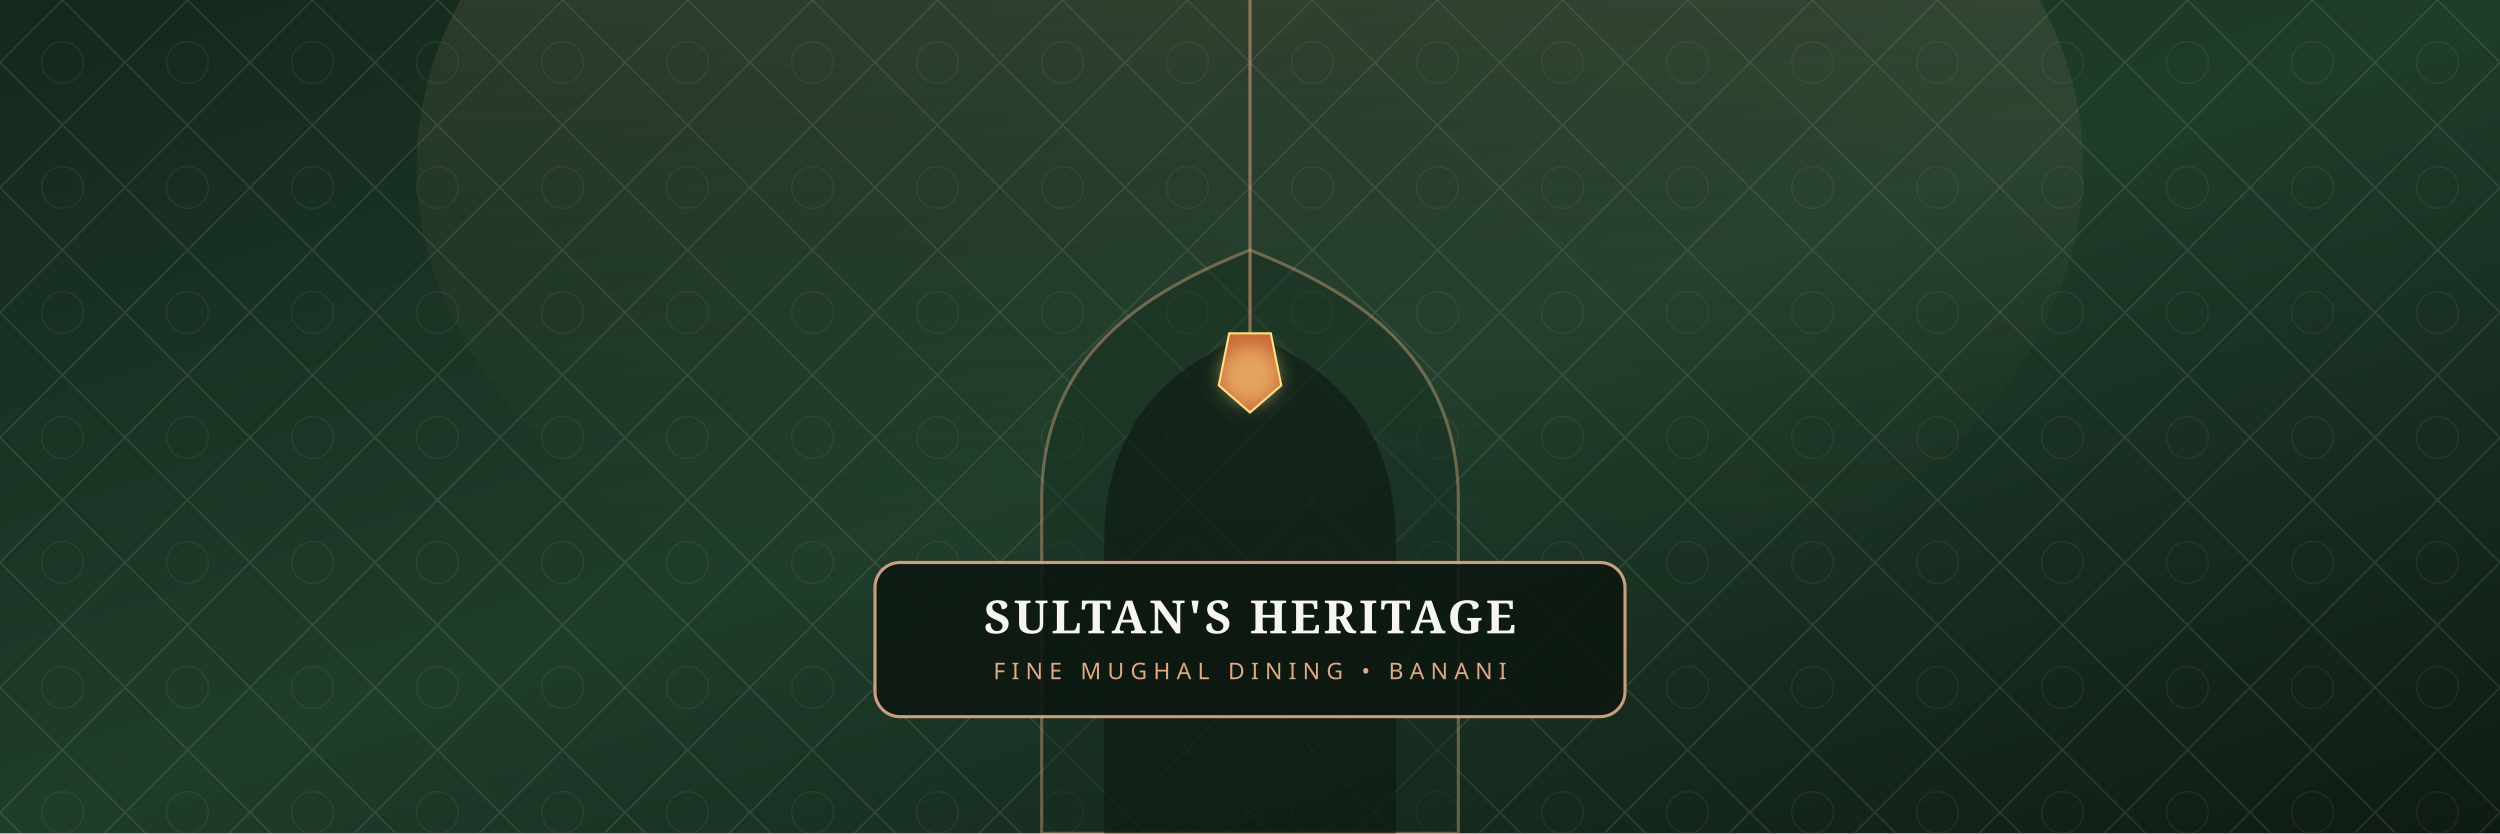
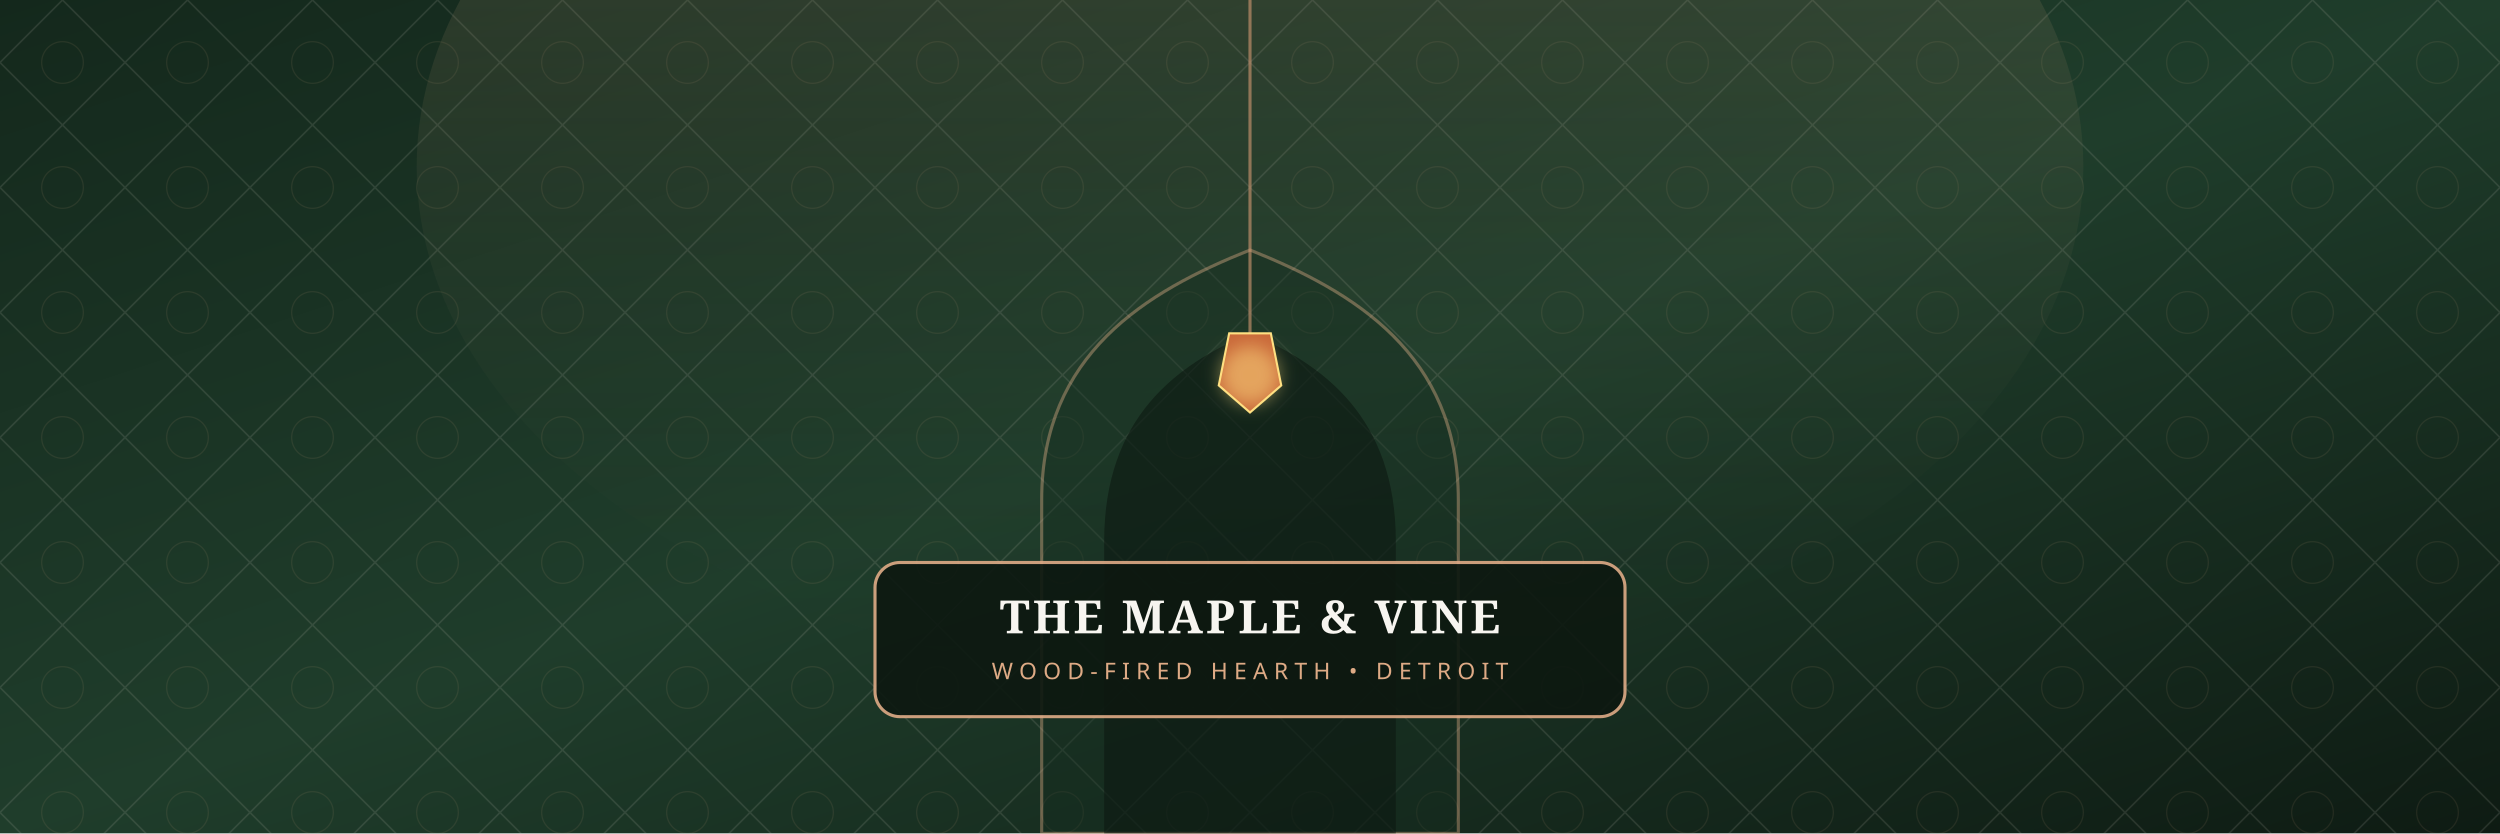
<svg xmlns="http://www.w3.org/2000/svg" viewBox="0 0 1200 400" width="100%" height="100%">
  <defs>
    <linearGradient id="cover-bg" x1="0%" y1="0%" x2="100%" y2="100%">
      <stop offset="0%" stop-color="#14281C" />
      <stop offset="50%" stop-color="#1F3D2B" />
      <stop offset="100%" stop-color="#0E1B13" />
    </linearGradient>
    <linearGradient id="glow" x1="50%" y1="0%" x2="50%" y2="100%">
      <stop offset="0%" stop-color="#DEAA85" stop-opacity="0.25" />
      <stop offset="100%" stop-color="#1F3D2B" stop-opacity="0" />
    </linearGradient>
    <pattern id="mughal-lattice" width="60" height="60" patternUnits="userSpaceOnUse">
      <path d="M 30 0 L 60 30 L 30 60 L 0 30 Z" stroke="#E6DDD3" stroke-width="0.8" fill="none" opacity="0.12" />
      <circle cx="30" cy="30" r="10" stroke="#DEAA85" stroke-width="0.6" fill="none" opacity="0.1" />
    </pattern>
  </defs>
  <rect width="1200" height="400" fill="url(#cover-bg)" />
  <rect width="1200" height="400" fill="url(#mughal-lattice)" />
  <ellipse cx="600" cy="80" rx="400" ry="250" fill="url(#glow)" />
  <path d="M 500 400 L 500 240 C 500 170 550 140 600 120 C 650 140 700 170 700 240 L 700 400 Z" fill="#152B1E" stroke="#DEAA85" stroke-width="1.5" opacity="0.4" />
  <path d="M 530 400 L 530 260 C 530 200 565 175 600 160 C 635 175 670 200 670 260 L 670 400 Z" fill="#0C1710" opacity="0.6" />
  <line x1="600" y1="0" x2="600" y2="160" stroke="#D49A73" stroke-width="1.5" opacity="0.6" />
  <polygon points="590,160 610,160 615,185 600,198 585,185" fill="#C96839" stroke="#FFE082" stroke-width="1" />
  <circle cx="600" cy="180" r="14" fill="#FFE082" opacity="0.5" filter="blur(4px)" />
  <rect x="420" y="270" width="360" height="74" rx="12" fill="#0C1710" stroke="#DEAA85" stroke-width="1.5" opacity="0.9" />
-   <text x="600" y="304" font-family="serif" font-size="22" font-weight="600" fill="#F7F5F0" text-anchor="middle" letter-spacing="1.5">SULTAN'S HERITAGE</text>
-   <text x="600" y="326" font-family="sans-serif" font-size="11" font-weight="500" fill="#DEAA85" text-anchor="middle" letter-spacing="3">FINE MUGHAL DINING • BANANI</text>
+   <text x="600" y="304" font-family="serif" font-size="22" font-weight="600" fill="#F7F5F0" text-anchor="middle" letter-spacing="1.5">THE MAPLE &amp; VINE</text>
+   <text x="600" y="326" font-family="sans-serif" font-size="11" font-weight="500" fill="#DEAA85" text-anchor="middle" letter-spacing="3">WOOD-FIRED HEARTH • DETROIT</text>
</svg>
